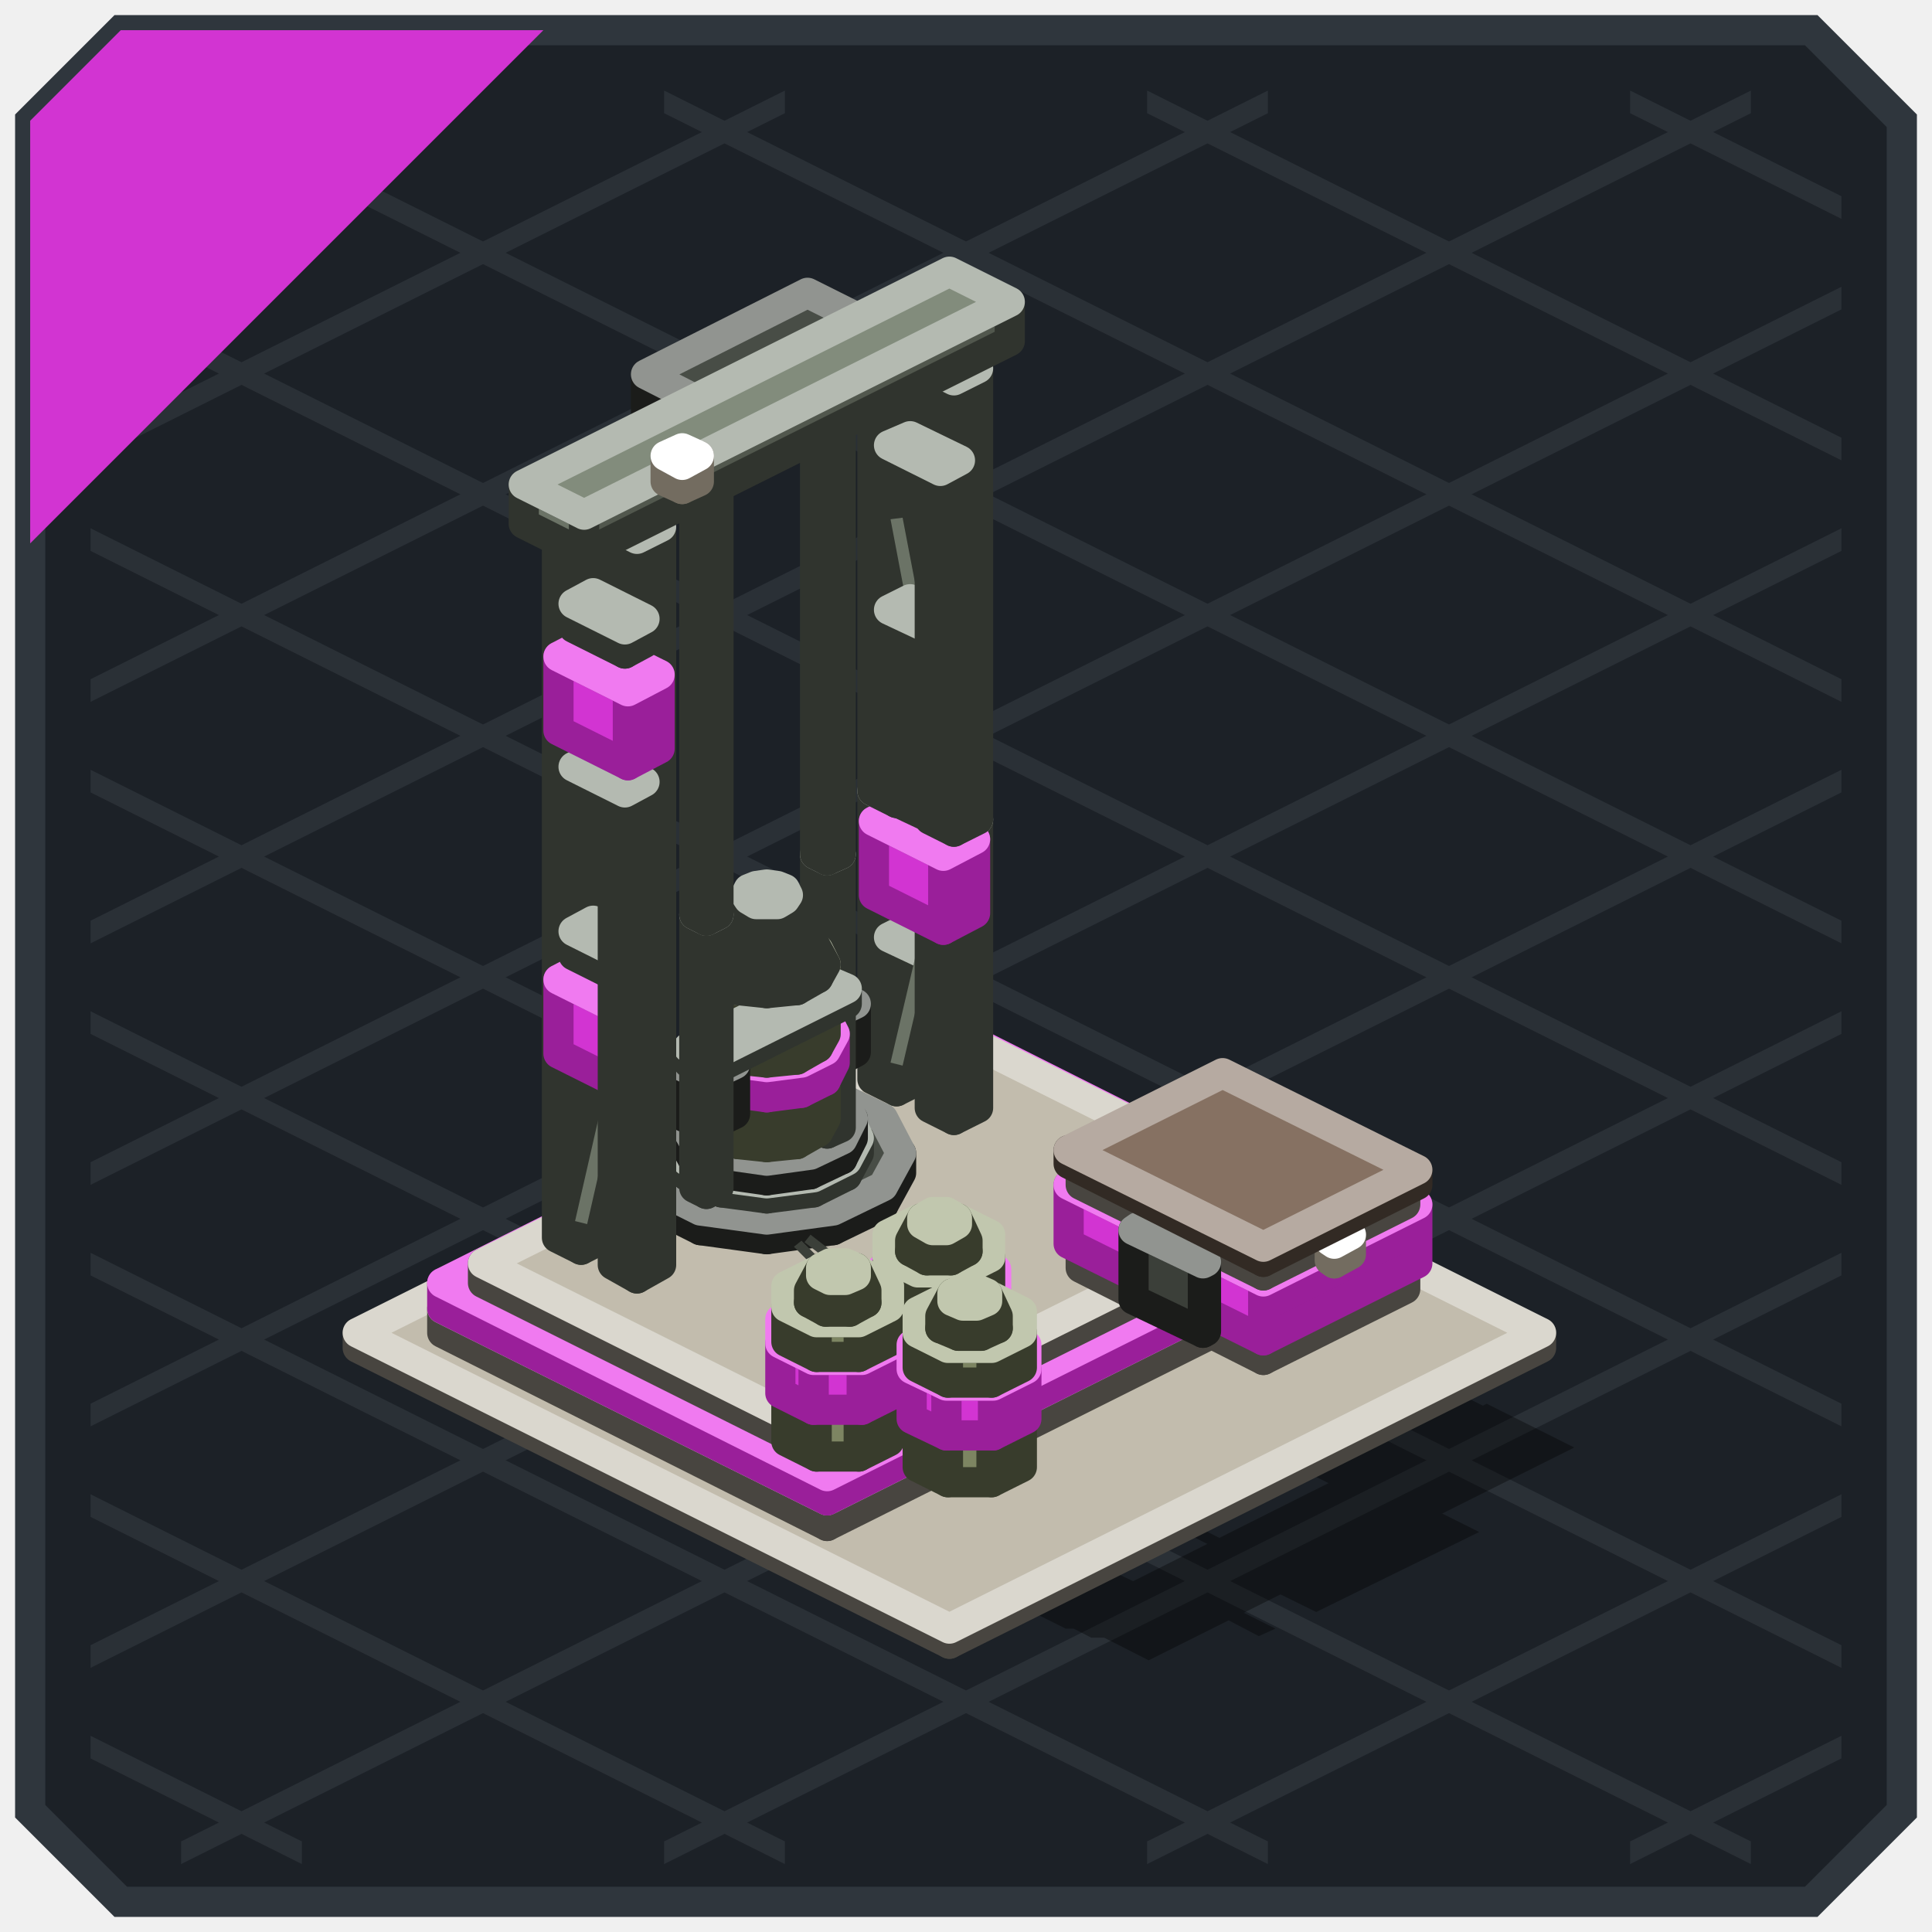
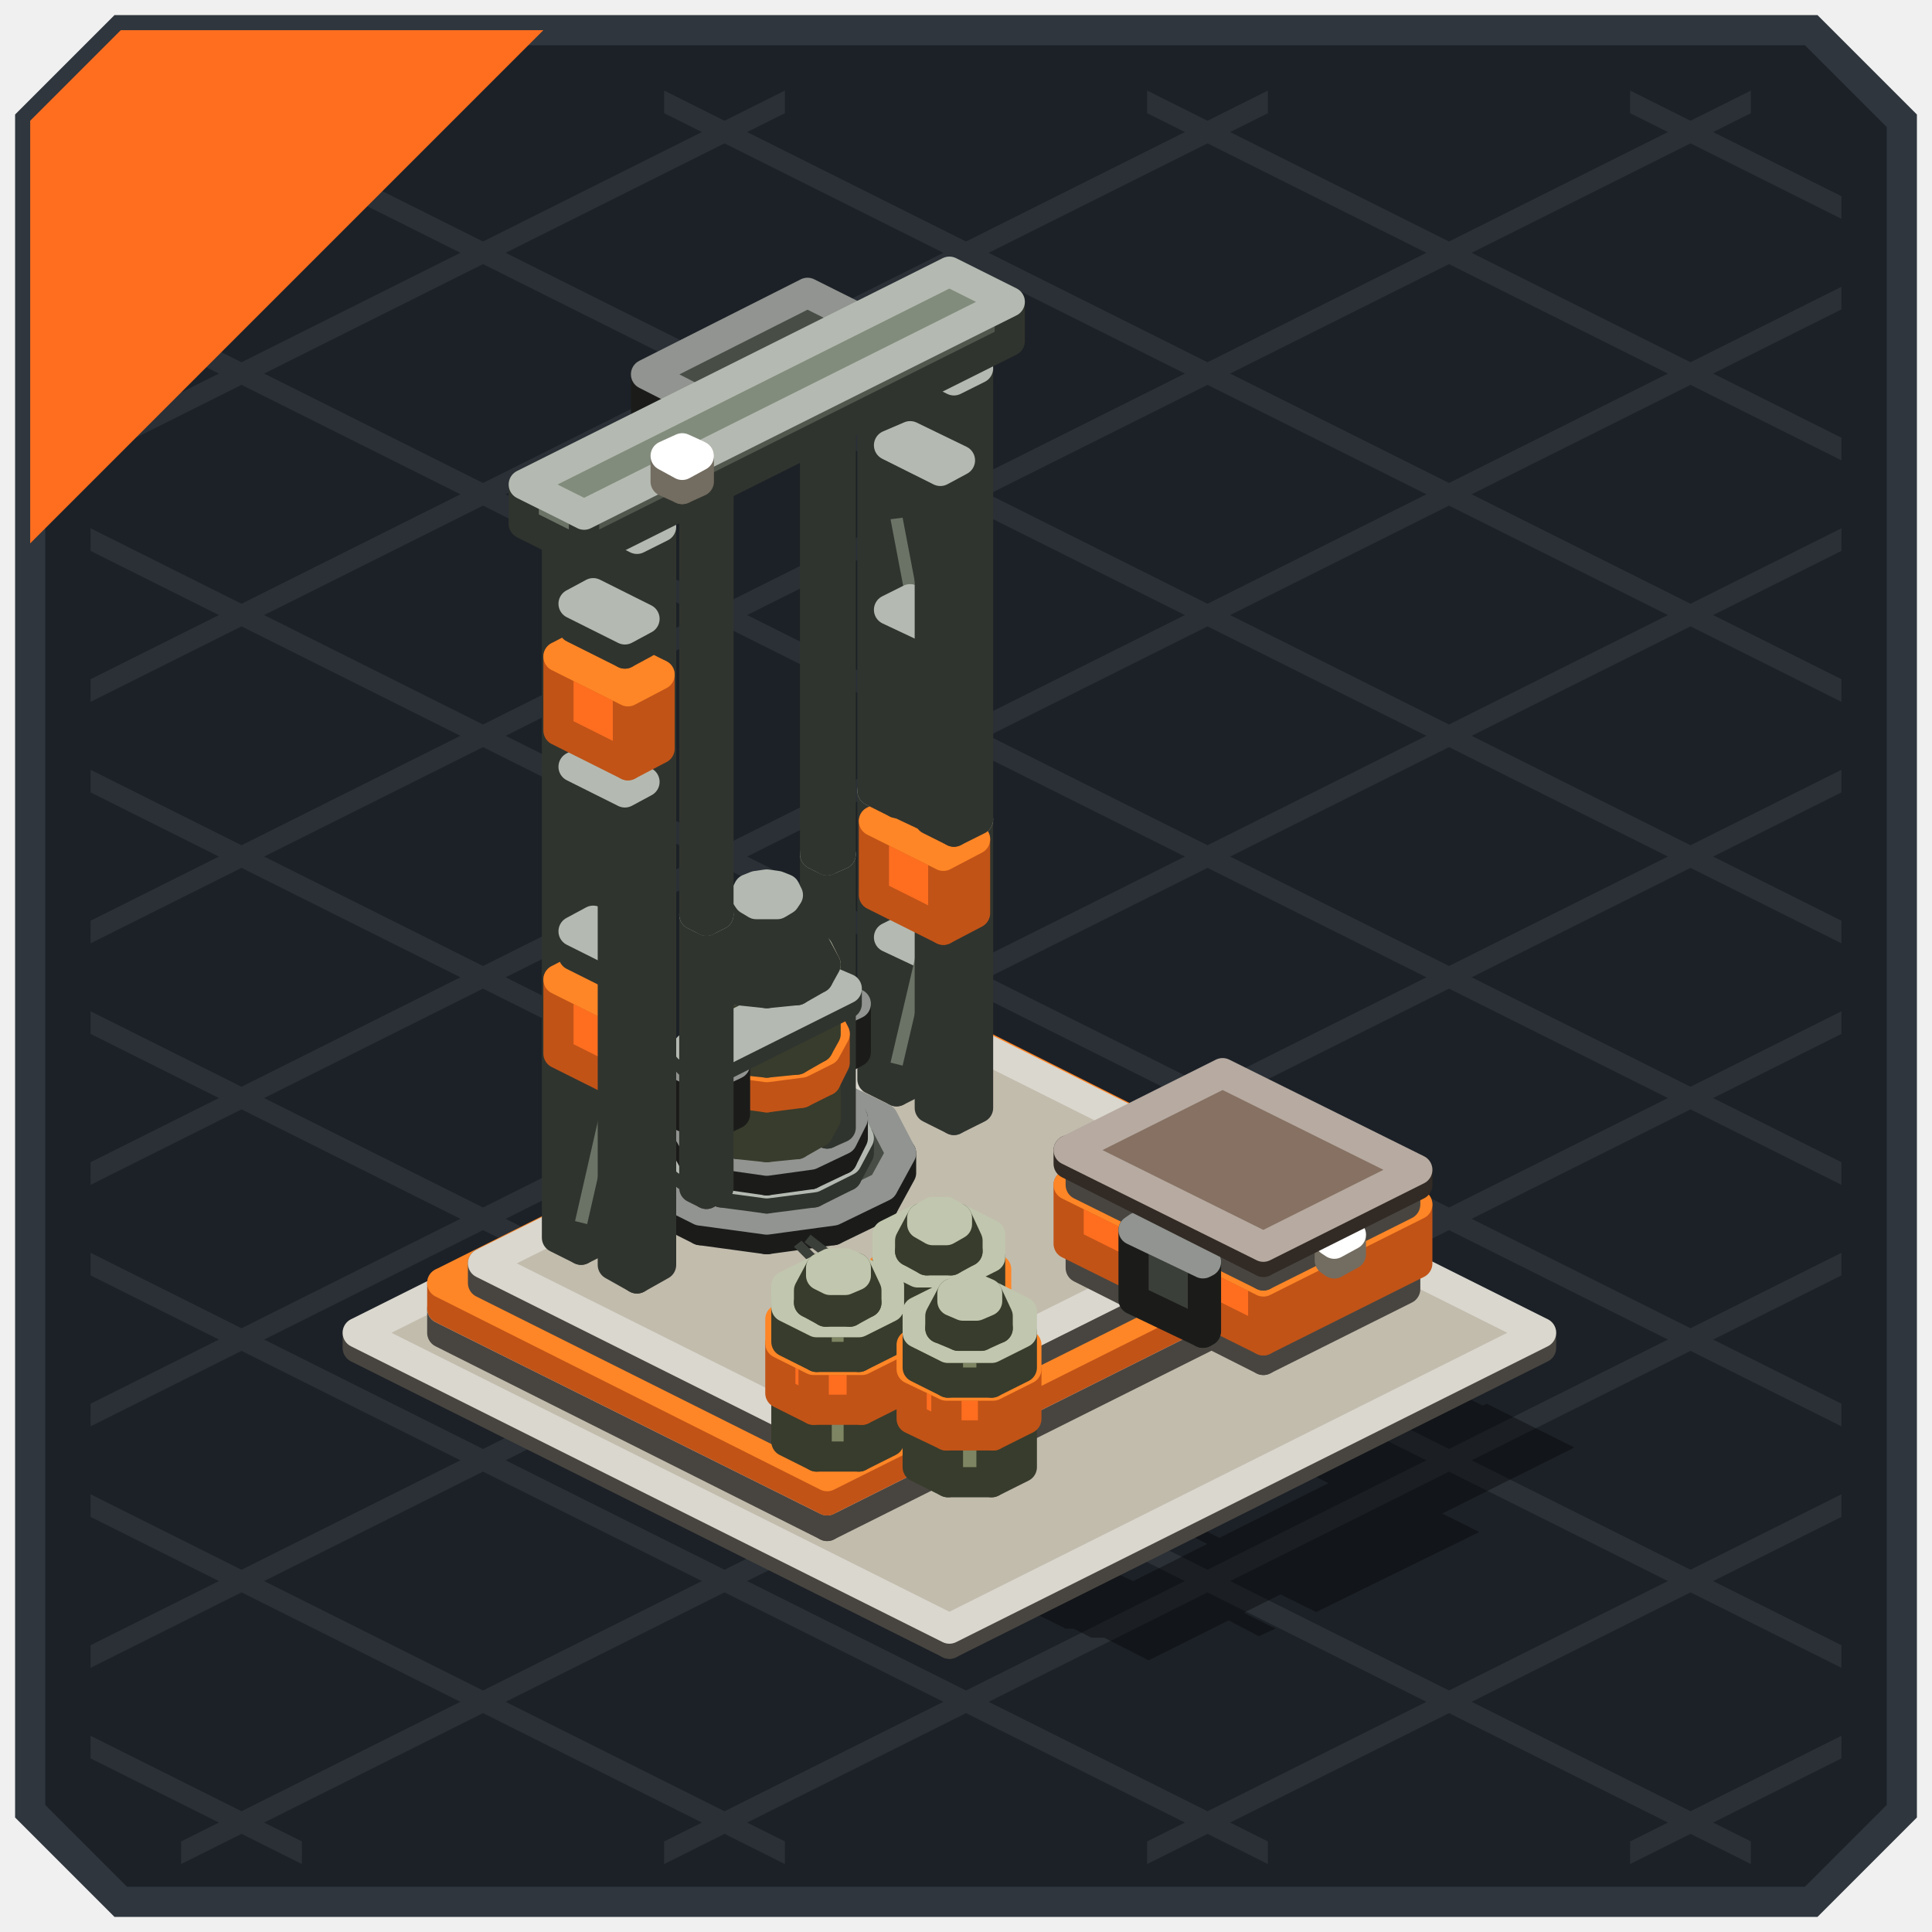
<svg xmlns="http://www.w3.org/2000/svg" width="128" height="128" viewBox="0 0 128 128">
  <g stroke-width="2">
    <polygon points="8,2 120,2 126,8 126,120 120,126 8,126 2,120 2,8" fill="#1C2127" stroke="#2F363D" />
  </g>
  <g>
    <polygon points="108,6 122,13 122,14.5 108,7.5" fill="#2A3036" />
    <polygon points="76,6 122,29 122,30.5 76,7.5" fill="#2A3036" />
    <polygon points="44,6 122,45 122,46.5 44,7.5" fill="#2A3036" />
    <polygon points="12,6 122,61 122,62.5 12,7.5" fill="#2A3036" />
    <polygon points="6,19 122,77 122,78.5 6,20.5" fill="#2A3036" />
    <polygon points="6,35 122,93 122,94.5 6,36.5" fill="#2A3036" />
    <polygon points="6,51 122,109 122,110.5 6,52.5" fill="#2A3036" />
    <polygon points="6,67 116,122 116,123.5 6,68.5" fill="#2A3036" />
    <polygon points="6,83 84,122 84,123.5 6,84.5" fill="#2A3036" />
    <polygon points="6,99 52,122 52,123.5 6,100.5" fill="#2A3036" />
    <polygon points="6,115 20,122 20,123.5 6,116.5" fill="#2A3036" />
    <polygon points="6,13 20,6 20,7.5 6,14.5" fill="#2A3036" />
    <polygon points="6,29 52,6 52,7.5 6,30.5" fill="#2A3036" />
    <polygon points="6,45 84,6 84,7.5 6,46.5" fill="#2A3036" />
    <polygon points="6,61 116,6 116,7.5 6,62.5" fill="#2A3036" />
    <polygon points="6,77 122,19 122,20.5 6,78.5" fill="#2A3036" />
    <polygon points="6,93 122,35 122,36.5 6,94.5" fill="#2A3036" />
    <polygon points="6,109 122,51 122,52.5 6,110.5" fill="#2A3036" />
    <polygon points="12,122 122,67 122,68.5 12,123.5" fill="#2A3036" />
    <polygon points="44,122 122,83 122,84.5 44,123.5" fill="#2A3036" />
    <polygon points="76,122 122,99 122,100.5 76,123.5" fill="#2A3036" />
    <polygon points="108,122 122,115 122,116.5 108,123.5" fill="#2A3036" />
  </g>
  <g>
-     <polygon points="8,2 36,2 2,36 2,8" fill="#D234D2" />
+     <polygon points="8,2 36,2 2,36 2,8" fill="#FF6E1F" />
  </g>
  <g opacity="0.35">
    <polygon points="62.9,69.7 102.7,89.6 63.5,109.2 23.7,89.3" fill="#000000" />
    <polygon points="63.5,72.8 90.1,86.1 56.6,102.9 30,89.6" fill="#000000" />
    <polygon points="64.6,73.4 91.2,86.7 57.6,103.4 31.1,90.2" fill="#000000" />
    <polygon points="65.7,75.3 89.4,87.1 58.5,102.5 34.8,90.7" fill="#000000" />
    <polygon points="50,81.3 54.5,80.7 58.9,81.3 63,83.3 64.2,85.5 63,87.7 59.8,89.3 55.3,89.9 50.9,89.3 46.8,87.3 45.6,85.1 46.8,82.9" fill="#000000" />
    <polygon points="52.3,82.9 55.3,82.5 58.4,82.9 61.2,84.3 62.1,85.8 61.2,87.4 59,88.5 56,88.9 52.9,88.5 50.1,87 49.2,85.5 50.1,84" fill="#000000" />
    <polygon points="63.1,78.1 77.1,85.1 75.5,85.9 61.4,78.9" fill="#000000" />
    <polygon points="66.8,80 80.9,87 79.3,87.8 65.2,80.8" fill="#000000" />
    <polygon points="75.5,84.3 96.7,94.9 95.1,95.7 73.9,85.1" fill="#000000" />
    <polygon points="79.3,86.2 100.4,96.8 98.8,97.6 77.7,87" fill="#000000" />
    <polygon points="42.1,88.6 75.7,105.4 74.1,106.2 40.5,89.4" fill="#000000" />
    <polygon points="45.9,90.5 79.5,107.3 77.9,108.1 44.3,91.3" fill="#000000" />
    <polygon points="69.3,81.4 73.7,83.6 72.4,84.2 68,82" fill="#000000" />
    <polygon points="76.4,84.9 80.8,87.1 79.5,87.8 75,85.6" fill="#000000" />
    <polygon points="83.5,88.5 87.9,90.7 86.6,91.3 82.1,89.1" fill="#000000" />
    <polygon points="90.6,92 95,94.2 93.7,94.9 89.2,92.7" fill="#000000" />
    <polygon points="48.4,91.8 52.8,94 51.4,94.7 47,92.5" fill="#000000" />
    <polygon points="55.4,95.4 59.9,97.6 58.5,98.3 54.1,96" fill="#000000" />
    <polygon points="62.5,98.9 67,101.1 65.6,101.8 61.2,99.6" fill="#000000" />
    <polygon points="69.6,102.5 74.1,104.7 72.7,105.3 68.3,103.1" fill="#000000" />
    <polygon points="71.9,82.3 79.7,86.1 77.5,87.2 69.7,83.3" fill="#000000" />
    <polygon points="51,92.7 58.7,96.6 56.6,97.7 48.8,93.8" fill="#000000" />
    <polygon points="64.9,99.7 72.7,103.6 70.6,104.7 62.8,100.8" fill="#000000" />
    <polygon points="98.5,93 104.3,95.9 76.1,110 70.4,107.1" fill="#000000" />
    <polygon points="90.4,97.7 98,101.5 87.2,106.8 79.7,103.1" fill="#000000" />
    <polygon points="82.3,106.8 84.5,107.9 83.4,108.4 81.3,107.3" fill="#000000" />
    <polygon points="59.1,83 71.8,89.3 71,89.7 58.3,83.4" fill="#000000" />
    <polygon points="51.1,87 63.7,93.3 62.9,93.7 50.3,87.4" fill="#000000" />
    <polygon points="71,88.9 91.3,99.1 90.5,99.5 70.1,89.3" fill="#000000" />
    <polygon points="62.9,92.9 83.2,103.1 82.4,103.5 62.1,93.3" fill="#000000" />
    <polygon points="84.7,86.8 97.8,93.3 88.4,98 75.3,91.5" fill="#000000" />
    <polygon points="85.7,86.9 101.2,94.6 91,99.7 75.5,92" fill="#000000" />
    <polygon points="88.3,88.6 101.3,95.1 91.9,99.8 78.9,93.3" fill="#000000" />
    <polygon points="89.2,88.6 102.7,95.4 92.5,100.5 79,93.7" fill="#000000" />
    <polygon points="79,93.3 86.6,97.1 86.3,97.3 78.8,93.5" fill="#000000" />
    <polygon points="95.9,96.5 97,97.1 95.9,97.6 94.8,97.1" fill="#000000" />
    <polygon points="64.5,97.1 67.3,97.1 71.4,99.2 71.4,100.6 69.4,101.6 66.6,101.6 62.5,99.6 62.5,98.1" fill="#000000" />
    <polygon points="66.5,98 69.6,98 74,100.2 74,101.8 71.7,102.9 68.6,102.9 64.2,100.7 64.2,99.1" fill="#000000" />
    <polygon points="68.8,99.3 71.6,99.3 75.1,101 75.1,102.5 73.1,103.5 70.3,103.5 66.8,101.7 66.8,100.3" fill="#000000" />
    <polygon points="70.9,100.8 72.5,100.8 73.6,101.4 73.9,102 73.9,102.5 73.2,102.9 72.3,102.9 70.9,102.7 69.8,102.1 69.8,101.4" fill="#000000" />
    <polygon points="66.5,102.2 69.3,102.2 73.5,104.2 73.5,105.7 71.5,106.7 68.6,106.7 64.5,104.6 64.5,103.2" fill="#000000" />
    <polygon points="68.5,103.1 71.6,103.1 76,105.2 76,106.8 73.8,107.9 70.6,107.9 66.2,105.7 66.2,104.2" fill="#000000" />
    <polygon points="70.8,104.3 73.6,104.3 77.1,106.1 77.1,107.5 75.1,108.5 72.3,108.5 68.8,106.7 68.8,105.3" fill="#000000" />
    <polygon points="72.9,105.8 74.5,105.8 75.6,106.4 75.9,107.1 75.9,107.6 75.2,107.9 74.3,107.9 72.9,107.7 71.8,107.2 71.8,106.4" fill="#000000" />
    <polygon points="57.8,100.5 60.6,100.5 64.7,102.6 64.7,104 62.7,105 59.9,105 55.8,102.9 55.8,101.5" fill="#000000" />
    <polygon points="59.7,101.4 62.9,101.4 67.3,103.6 67.3,105.1 65,106.2 61.9,106.2 57.5,104.1 57.5,102.5" fill="#000000" />
    <polygon points="62,102.6 64.9,102.6 68.4,104.4 68.4,105.8 66.4,106.8 63.6,106.8 60,105.1 60,103.6" fill="#000000" />
    <polygon points="64.2,104.2 65.8,104.2 66.9,104.7 67.2,105.4 67.2,105.9 66.5,106.2 65.6,106.2 64.2,106 63.1,105.5 63.1,104.7" fill="#000000" />
    <polygon points="53.1,83.4 56,83 58.8,83.4 61.8,84.8 62.5,86.3 61.8,87.7 59.7,88.7 56.8,89.1 54,88.7 51,87.3 50.3,85.8 51,84.4" fill="#000000" />
    <polygon points="54.9,84.6 56.8,84.3 58.8,84.6 62.6,86.5 63.1,87.5 62.6,88.4 61.2,89.2 59.2,89.4 57.2,89.2 53.4,87.3 52.9,86.3 53.4,85.3" fill="#000000" />
    <polygon points="56.9,85.5 59.2,85.2 61.5,85.5 64.4,87 65,88.1 64.4,89.2 62.7,90.1 60.5,90.4 58.2,90.1 55.3,88.6 54.7,87.5 55.3,86.3" fill="#000000" />
    <polygon points="58.5,86.4 60.5,86.1 62.4,86.4 66.9,88.6 67.4,89.6 66.9,90.6 65.5,91.3 63.5,91.6 61.5,91.3 57.1,89.1 56.6,88.1 57.1,87.1" fill="#000000" />
    <polygon points="61.5,87.9 63.5,87.6 65.5,87.9 66.9,88.6 67.4,89.6 67.9,91.1 67.7,91.4 67.2,91.7 66.5,91.8 63.5,91.6 61.5,91.3 60.1,90.6 59.6,89.6 60.1,88.6" fill="#000000" />
    <polygon points="62.4,84.1 66.4,86.1 64.5,87 60.5,85" fill="#000000" />
    <polygon points="54.3,88.1 58.3,90.1 56.5,91 52.4,89" fill="#000000" />
    <polygon points="64.4,85.5 66.4,86.5 57.2,91 55.2,90" fill="#000000" />
  </g>
  <g stroke-width="2" stroke-linejoin="round">
    <polygon points="62.9,108.9 23.7,89.3 23.7,88.3 62.9,107.9" fill="#9F9A8E" stroke="#484540" />
    <polygon points="102.1,89.3 62.9,108.9 62.9,107.9 102.1,88.3" fill="#78746B" stroke="#484540" />
    <polygon points="62.9,107.9 23.7,88.3 62.9,68.7 102.1,88.3" fill="#C2BCAD" stroke="#DAD7CE" />
    <polygon points="54.8,101.1 29.3,88.3 29.3,86.7 54.8,99.4" fill="#9F9A8E" stroke="#484540" />
    <polygon points="88.4,84.3 54.8,101.1 54.8,99.4 88.4,82.6" fill="#78746B" stroke="#484540" />
    <polygon points="54.8,99.4 29.3,86.7 62.9,69.9 88.4,82.6" fill="#C2BCAD" stroke="#DAD7CE" />
-     <polygon points="54.8,99.4 29.3,86.7 29.3,85 54.8,97.8" fill="#D234D2" stroke="#9A1F9A" />
-     <polygon points="88.4,82.6 54.8,99.4 54.8,97.8 88.4,81" fill="#9A1F9A" stroke="#9A1F9A" />
-     <polygon points="54.8,97.8 29.3,85 62.9,68.2 88.4,81" fill="#F07AF0" stroke="#F07AF0" />
+     <polygon points="54.8,99.4 29.3,86.7 29.3,85 54.8,97.8" fill="#FF6E1F" stroke="#C15317" />
+     <polygon points="88.4,82.6 54.8,99.4 54.8,97.8 88.4,81" fill="#C15317" stroke="#C15317" />
+     <polygon points="54.8,97.8 29.3,85 62.9,68.2 88.4,81" fill="#FF8626" stroke="#FF8626" />
    <polygon points="54.8,96.4 32,85 32,83.7 54.8,95.1" fill="#9F9A8E" stroke="#484540" />
    <polygon points="85.7,81 54.8,96.4 54.8,95.1 85.7,79.7" fill="#78746B" stroke="#484540" />
    <polygon points="54.8,95.1 32,83.7 62.9,68.3 85.7,79.7" fill="#C2BCAD" stroke="#DAD7CE" />
    <polygon points="59.4,72.3 57.8,71.5 57.8,52.4 59.4,53.2" fill="#6B7366" stroke="#30342E" />
    <polygon points="61,71.5 59.4,72.3 59.4,53.2 61,52.4" fill="#51574D" stroke="#30342E" />
    <polygon points="59.4,53.2 57.8,52.4 59.4,51.6 61,52.4" fill="#828C7C" stroke="#B4BAB1" />
    <polygon points="62.3,65.4 58.9,63.7 58.9,62.1 62.3,63.7" fill="#6B7366" stroke="#30342E" />
    <polygon points="63.6,64.7 62.3,65.4 62.3,63.7 63.6,63.1" fill="#51574D" stroke="#30342E" />
    <polygon points="62.3,63.7 58.9,62.1 60.3,61.4 63.6,63.1" fill="#828C7C" stroke="#B4BAB1" />
    <polygon points="59,70.4 62.8,54.2 63.6,54.4 59.8,70.6" fill="#6B7366" />
    <polygon points="63.2,74.2 61.6,73.4 61.6,54.3 63.2,55.1" fill="#6B7366" stroke="#30342E" />
    <polygon points="64.8,73.4 63.2,74.2 63.2,55.1 64.8,54.3" fill="#51574D" stroke="#30342E" />
    <polygon points="63.2,55.1 61.6,54.3 63.2,53.5 64.8,54.3" fill="#828C7C" stroke="#B4BAB1" />
-     <polygon points="62.5,61.6 57.9,59.3 57.9,54.4 62.5,56.7" fill="#D234D2" stroke="#9A1F9A" />
-     <polygon points="64.6,60.5 62.5,61.6 62.5,56.7 64.6,55.6" fill="#9A1F9A" stroke="#9A1F9A" />
-     <polygon points="62.5,56.7 57.9,54.4 60.1,53.3 64.6,55.6" fill="#F07AF0" stroke="#F07AF0" />
+     <polygon points="62.5,61.6 57.9,59.3 57.9,54.4 62.5,56.7" fill="#FF6E1F" stroke="#C15317" />
+     <polygon points="64.6,60.5 62.5,61.6 62.5,56.7 64.6,55.6" fill="#C15317" stroke="#C15317" />
+     <polygon points="62.5,56.7 57.9,54.4 60.1,53.3 64.6,55.6" fill="#FF8626" stroke="#FF8626" />
    <polygon points="55.2,81.5 50.8,82.1 50.8,80.8 55.2,80.2" fill="#2D302B" stroke="#1B1C1A" />
    <polygon points="50.8,82.1 46.4,81.5 46.4,80.2 50.8,80.8" fill="#3B3F39" stroke="#1B1C1A" />
    <polygon points="46.4,81.5 43.2,79.9 43.2,78.6 46.4,80.2" fill="#3B3F39" stroke="#1B1C1A" />
    <polygon points="43.2,79.9 42,77.7 42,76.4 43.2,78.6" fill="#3B3F39" stroke="#1B1C1A" />
    <polygon points="59.7,77.7 58.5,79.9 58.5,78.6 59.7,76.4" fill="#2D302B" stroke="#1B1C1A" />
    <polygon points="58.5,79.9 55.2,81.5 55.2,80.2 58.5,78.6" fill="#2D302B" stroke="#1B1C1A" />
    <polygon points="55.2,80.2 50.8,80.8 46.4,80.2 43.2,78.6 42,76.4 43.2,74.1 46.4,72.5 50.8,71.9 55.2,72.5 58.5,74.1 59.7,76.4 58.5,78.6" fill="#484D46" stroke="#919490" />
    <polygon points="53.9,79 50.8,79.4 50.8,78.4 53.9,78" fill="#51574D" stroke="#30342E" />
    <polygon points="50.8,79.4 47.8,79 47.8,78 50.8,78.4" fill="#6B7366" stroke="#30342E" />
    <polygon points="47.8,79 45.5,77.9 45.5,76.9 47.8,78" fill="#6B7366" stroke="#30342E" />
    <polygon points="45.5,77.9 44.7,76.4 44.7,75.4 45.5,76.9" fill="#6B7366" stroke="#30342E" />
    <polygon points="56.9,76.4 56.1,77.9 56.1,76.9 56.9,75.4" fill="#51574D" stroke="#30342E" />
    <polygon points="56.1,77.9 53.9,79 53.9,78 56.1,76.9" fill="#51574D" stroke="#30342E" />
    <polygon points="53.9,78 50.8,78.4 47.8,78 45.5,76.9 44.7,75.4 45.5,73.8 47.8,72.7 50.8,72.3 53.9,72.7 56.1,73.8 56.9,75.4 56.1,76.9" fill="#828C7C" stroke="#B4BAB1" />
    <polygon points="53.7,77.8 50.8,78.2 50.8,76.9 53.7,76.5" fill="#2D302B" stroke="#1B1C1A" />
    <polygon points="50.8,78.2 48,77.8 48,76.5 50.8,76.9" fill="#3B3F39" stroke="#1B1C1A" />
    <polygon points="48,77.8 45.9,76.8 45.9,75.5 48,76.5" fill="#3B3F39" stroke="#1B1C1A" />
    <polygon points="45.9,76.8 45.1,75.4 45.1,74.1 45.9,75.5" fill="#3B3F39" stroke="#1B1C1A" />
    <polygon points="56.5,75.4 55.8,76.8 55.8,75.5 56.5,74.1" fill="#2D302B" stroke="#1B1C1A" />
    <polygon points="55.8,76.8 53.7,77.8 53.7,76.5 55.8,75.5" fill="#2D302B" stroke="#1B1C1A" />
    <polygon points="53.7,76.5 50.8,76.9 48,76.5 45.9,75.5 45.1,74.1 45.9,72.6 48,71.6 50.8,71.2 53.7,71.6 55.8,72.6 56.5,74.1 55.8,75.5" fill="#484D46" stroke="#919490" />
    <polygon points="54.8,70.7 53,69.7 53,66.5 54.8,67.4" fill="#3B3F39" stroke="#1B1C1A" />
    <polygon points="56.7,69.7 54.8,70.7 54.8,67.4 56.7,66.5" fill="#2D302B" stroke="#1B1C1A" />
    <polygon points="54.8,67.4 53,66.5 54.8,65.5 56.7,66.5" fill="#484D46" stroke="#919490" />
    <polygon points="54.8,75.1 54,74.7 54,56.6 54.8,57" fill="#6B7366" stroke="#30342E" />
    <polygon points="55.7,74.7 54.8,75.1 54.8,57 55.7,56.6" fill="#51574D" stroke="#30342E" />
    <polygon points="54.8,57 54,56.6 54.8,56.2 55.7,56.6" fill="#828C7C" stroke="#B4BAB1" />
    <polygon points="62.3,54.5 58.9,52.9 58.9,51.2 62.3,52.9" fill="#6B7366" stroke="#30342E" />
    <polygon points="63.6,53.9 62.3,54.5 62.3,52.9 63.6,52.2" fill="#51574D" stroke="#30342E" />
    <polygon points="62.3,52.9 58.9,51.2 60.3,50.6 63.6,52.2" fill="#828C7C" stroke="#B4BAB1" />
    <polygon points="52.8,75.8 50.8,76 50.8,72.4 52.8,72.1" fill="#5F654A" stroke="#383C2C" />
    <polygon points="50.8,76 48.9,75.8 48.9,72.1 50.8,72.4" fill="#7D8562" stroke="#383C2C" />
    <polygon points="48.9,75.8 47.4,75 47.4,71.4 48.9,72.1" fill="#7D8562" stroke="#383C2C" />
    <polygon points="47.4,75 46.9,74.1 46.9,70.4 47.4,71.4" fill="#7D8562" stroke="#383C2C" />
    <polygon points="54.7,74.1 54.2,75 54.2,71.4 54.7,70.4" fill="#5F654A" stroke="#383C2C" />
    <polygon points="54.2,75 52.8,75.8 52.8,72.1 54.2,71.4" fill="#5F654A" stroke="#383C2C" />
    <polygon points="52.8,72.1 50.8,72.4 48.9,72.1 47.4,71.4 46.9,70.4 47.4,69.5 48.9,68.7 50.8,68.5 52.8,68.7 54.2,69.5 54.7,70.4 54.2,71.4" fill="#98A278" stroke="#C1C7AE" />
-     <polygon points="53.1,72.4 50.8,72.7 50.8,70.7 53.1,70.4" fill="#9A1F9A" stroke="#9A1F9A" />
-     <polygon points="50.8,72.7 48.6,72.4 48.6,70.4 50.8,70.7" fill="#D234D2" stroke="#9A1F9A" />
-     <polygon points="48.6,72.4 46.9,71.6 46.9,69.6 48.6,70.4" fill="#D234D2" stroke="#9A1F9A" />
-     <polygon points="46.9,71.6 46.3,70.4 46.3,68.5 46.9,69.6" fill="#D234D2" stroke="#9A1F9A" />
-     <polygon points="55.3,70.4 54.7,71.6 54.7,69.6 55.3,68.5" fill="#9A1F9A" stroke="#9A1F9A" />
-     <polygon points="54.7,71.6 53.1,72.4 53.1,70.4 54.7,69.6" fill="#9A1F9A" stroke="#9A1F9A" />
-     <polygon points="53.1,70.4 50.8,70.7 48.6,70.4 46.9,69.6 46.3,68.5 46.9,67.3 48.6,66.5 50.8,66.2 53.1,66.5 54.7,67.3 55.3,68.5 54.7,69.6" fill="#F07AF0" stroke="#F07AF0" />
+     <polygon points="53.1,72.4 50.8,72.7 50.8,70.7 53.1,70.4" fill="#C15317" stroke="#C15317" />
+     <polygon points="50.8,72.7 48.6,72.4 48.6,70.4 50.8,70.7" fill="#FF6E1F" stroke="#C15317" />
+     <polygon points="48.6,72.4 46.9,71.6 46.9,69.6 48.6,70.4" fill="#FF6E1F" stroke="#C15317" />
+     <polygon points="46.9,71.6 46.3,70.4 46.3,68.5 46.9,69.6" fill="#FF6E1F" stroke="#C15317" />
+     <polygon points="55.3,70.4 54.7,71.6 54.7,69.6 55.3,68.5" fill="#C15317" stroke="#C15317" />
+     <polygon points="54.7,71.6 53.1,72.4 53.1,70.4 54.7,69.6" fill="#C15317" stroke="#C15317" />
+     <polygon points="53.1,70.4 50.8,70.7 48.6,70.4 46.9,69.6 46.3,68.5 46.9,67.3 48.6,66.5 50.8,66.2 53.1,66.5 54.7,67.3 55.3,68.5 54.7,69.6" fill="#FF8626" stroke="#FF8626" />
    <polygon points="52.8,70.2 50.8,70.4 50.8,65.8 52.8,65.6" fill="#5F654A" stroke="#383C2C" />
    <polygon points="50.8,70.4 48.9,70.2 48.9,65.6 50.8,65.8" fill="#7D8562" stroke="#383C2C" />
    <polygon points="48.9,70.2 47.4,69.4 47.4,64.8 48.9,65.6" fill="#7D8562" stroke="#383C2C" />
    <polygon points="47.4,69.4 46.9,68.5 46.9,63.9 47.4,64.8" fill="#7D8562" stroke="#383C2C" />
    <polygon points="54.7,68.5 54.2,69.4 54.2,64.8 54.7,63.9" fill="#5F654A" stroke="#383C2C" />
    <polygon points="54.2,69.4 52.8,70.2 52.8,65.6 54.2,64.8" fill="#5F654A" stroke="#383C2C" />
    <polygon points="52.8,65.6 50.8,65.8 48.9,65.6 47.4,64.8 46.9,63.9 47.4,62.9 48.9,62.2 50.8,61.9 52.8,62.2 54.2,62.9 54.7,63.9 54.2,64.8" fill="#98A278" stroke="#C1C7AE" />
    <polygon points="46.8,74.7 44.9,73.8 44.9,70.5 46.8,71.4" fill="#3B3F39" stroke="#1B1C1A" />
    <polygon points="48.7,73.8 46.8,74.7 46.8,71.4 48.7,70.5" fill="#2D302B" stroke="#1B1C1A" />
    <polygon points="46.8,71.4 44.9,70.5 46.8,69.5 48.7,70.5" fill="#484D46" stroke="#919490" />
    <polygon points="46.9,71.1 45.6,70.4 45.6,69.4 46.9,70.1" fill="#6B7366" stroke="#30342E" />
    <polygon points="56.1,66.5 46.9,71.1 46.9,70.1 56.1,65.5" fill="#51574D" stroke="#30342E" />
    <polygon points="46.9,70.1 45.6,69.4 54.7,64.9 56.1,65.5" fill="#828C7C" stroke="#B4BAB1" />
    <polygon points="59.4,53.2 57.8,52.4 57.8,22.5 59.4,23.3" fill="#6B7366" stroke="#30342E" />
    <polygon points="61,52.4 59.4,53.2 59.4,23.3 61,22.5" fill="#51574D" stroke="#30342E" />
    <polygon points="59.4,23.3 57.8,22.5 59.4,21.7 61,22.5" fill="#828C7C" stroke="#B4BAB1" />
    <polygon points="62.8,54.4 59,34.4 59.8,34.3 63.6,54.2" fill="#6B7366" />
    <polygon points="62.3,43.7 58.9,42 58.9,40.4 62.3,42" fill="#6B7366" stroke="#30342E" />
    <polygon points="63.6,43 62.3,43.7 62.3,42 63.6,41.4" fill="#51574D" stroke="#30342E" />
    <polygon points="62.3,42 58.9,40.4 60.3,39.7 63.6,41.4" fill="#828C7C" stroke="#B4BAB1" />
    <polygon points="52.8,65.6 50.8,65.8 50.8,59.9 51.5,59.9" fill="#6B7366" stroke="#30342E" />
    <polygon points="50.8,65.8 48.9,65.6 50.1,59.9 50.8,59.9" fill="#6B7366" stroke="#30342E" />
    <polygon points="48.9,65.6 47.4,64.8 49.6,59.6 50.1,59.9" fill="#828C7C" stroke="#30342E" />
    <polygon points="47.4,64.8 46.9,63.9 49.4,59.3 49.6,59.6" fill="#828C7C" stroke="#30342E" />
    <polygon points="54.7,63.9 54.2,64.8 52,59.6 52.2,59.3" fill="#6B7366" stroke="#30342E" />
    <polygon points="54.2,64.8 52.8,65.6 51.5,59.9 52,59.6" fill="#6B7366" stroke="#30342E" />
    <polygon points="51.5,59.9 50.8,59.9 50.1,59.9 49.6,59.6 49.4,59.3 49.6,58.9 50.1,58.7 50.8,58.6 51.5,58.7 52,58.9 52.2,59.3 52,59.6" fill="#828C7C" stroke="#B4BAB1" />
    <polygon points="46.8,79.1 46,78.7 46,60.6 46.8,61" fill="#6B7366" stroke="#30342E" />
    <polygon points="47.6,78.7 46.8,79.1 46.8,61 47.6,60.6" fill="#51574D" stroke="#30342E" />
    <polygon points="46.8,61 46,60.6 46.8,60.2 47.6,60.6" fill="#828C7C" stroke="#B4BAB1" />
    <polygon points="63.2,55.1 61.6,54.3 61.6,24.4 63.2,25.2" fill="#6B7366" stroke="#30342E" />
    <polygon points="64.8,54.3 63.2,55.1 63.2,25.2 64.8,24.4" fill="#51574D" stroke="#30342E" />
    <polygon points="63.2,25.2 61.6,24.4 63.2,23.6 64.8,24.4" fill="#828C7C" stroke="#B4BAB1" />
    <polygon points="83.7,90.1 71.6,84 71.6,82.4 83.7,88.4" fill="#9F9A8E" stroke="#484540" />
    <polygon points="93.1,85.4 83.7,90.1 83.7,88.4 93.1,83.7" fill="#78746B" stroke="#484540" />
    <polygon points="83.7,88.4 71.6,82.4 81,77.7 93.1,83.7" fill="#C2BCAD" stroke="#DAD7CE" />
    <polygon points="41.4,75.9 38,74.2 38,72.5 41.4,74.2" fill="#6B7366" stroke="#30342E" />
    <polygon points="42.7,75.2 41.4,75.9 41.4,74.2 42.7,73.5" fill="#51574D" stroke="#30342E" />
    <polygon points="41.4,74.2 38,72.5 39.3,71.9 42.7,73.5" fill="#828C7C" stroke="#B4BAB1" />
-     <polygon points="83.7,88.8 70.8,82.4 70.8,78.5 83.7,84.9" fill="#D234D2" stroke="#9A1F9A" />
-     <polygon points="93.9,83.7 83.7,88.8 83.7,84.9 93.9,79.8" fill="#9A1F9A" stroke="#9A1F9A" />
-     <polygon points="83.7,84.9 70.8,78.5 81,73.4 93.9,79.8" fill="#F07AF0" stroke="#F07AF0" />
+     <polygon points="83.7,88.8 70.8,82.4 70.8,78.5 83.7,84.9" fill="#FF6E1F" stroke="#C15317" />
+     <polygon points="93.9,83.7 83.7,88.8 83.7,84.9 93.9,79.8" fill="#C15317" stroke="#C15317" />
+     <polygon points="83.7,84.9 70.8,78.5 81,73.4 93.9,79.8" fill="#FF8626" stroke="#FF8626" />
    <polygon points="62.3,32.8 58.9,31.2 58.9,29.5 62.3,31.2" fill="#6B7366" stroke="#30342E" />
    <polygon points="63.6,32.2 62.3,32.8 62.3,31.2 63.6,30.5" fill="#51574D" stroke="#30342E" />
    <polygon points="62.3,31.2 58.9,29.5 60.3,28.9 63.6,30.5" fill="#828C7C" stroke="#B4BAB1" />
    <polygon points="83.7,84.5 71.6,78.5 71.6,77.1 83.7,83.2" fill="#9F9A8E" stroke="#484540" />
    <polygon points="93.1,79.8 83.7,84.5 83.7,83.2 93.1,78.5" fill="#78746B" stroke="#484540" />
    <polygon points="83.7,83.2 71.6,77.1 81,72.4 93.1,78.5" fill="#C2BCAD" stroke="#DAD7CE" />
    <polygon points="54.8,57 54,56.6 54,26.7 54.8,27.1" fill="#6B7366" stroke="#30342E" />
    <polygon points="55.7,56.6 54.8,57 54.8,27.1 55.7,26.7" fill="#51574D" stroke="#30342E" />
    <polygon points="54.8,27.1 54,26.7 54.8,26.3 55.7,26.7" fill="#828C7C" stroke="#B4BAB1" />
    <polygon points="62,89 53.3,82.3 53.7,81.8 62.4,88.6" fill="#3B3F39" />
    <polygon points="79.7,88.3 75.1,86.1 75.1,81.5 79.7,83.7" fill="#3B3F39" stroke="#1B1C1A" />
    <polygon points="79.9,88.2 79.7,88.3 79.7,83.7 79.9,83.6" fill="#2D302B" stroke="#1B1C1A" />
    <polygon points="79.7,83.7 75.1,81.5 75.4,81.3 79.9,83.6" fill="#484D46" stroke="#919490" />
    <polygon points="88.4,83.7 88.1,83.5 88.1,82.2 88.4,82.4" fill="#FFF1D6" stroke="#736C60" />
    <polygon points="89.5,83.1 88.4,83.7 88.4,82.4 89.5,81.8" fill="#C1B6A2" stroke="#736C60" />
    <polygon points="88.4,82.4 88.1,82.2 89.2,81.7 89.5,81.8" fill="#FFFFFF" stroke="#FFFFFF" />
    <polygon points="83.7,83.6 70.8,77.1 70.8,76.2 83.7,82.6" fill="#6E5D50" stroke="#322A24" />
    <polygon points="93.9,78.5 83.7,83.6 83.7,82.6 93.9,77.5" fill="#53463C" stroke="#322A24" />
    <polygon points="83.7,82.6 70.8,76.2 81,71.1 93.9,77.5" fill="#867162" stroke="#B6AAA1" />
    <polygon points="38.5,82.8 36.9,82 36.9,33 38.5,33.8" fill="#6B7366" stroke="#30342E" />
    <polygon points="40.1,82 38.5,82.8 38.5,33.8 40.1,33" fill="#51574D" stroke="#30342E" />
    <polygon points="38.5,33.8 36.9,33 38.5,32.2 40.1,33" fill="#828C7C" stroke="#B4BAB1" />
    <polygon points="38.1,80.9 41.8,64.7 42.6,64.9 38.9,81.1" fill="#6B7366" />
-     <polygon points="41.6,72.1 37,69.8 37,64.9 41.6,67.2" fill="#D234D2" stroke="#9A1F9A" />
-     <polygon points="43.7,71 41.6,72.1 41.6,67.2 43.7,66.1" fill="#9A1F9A" stroke="#9A1F9A" />
-     <polygon points="41.6,67.2 37,64.9 39.1,63.8 43.7,66.1" fill="#F07AF0" stroke="#F07AF0" />
+     <polygon points="41.6,72.1 37,69.8 37,64.9 41.6,67.2" fill="#FF6E1F" stroke="#C15317" />
+     <polygon points="43.7,71 41.6,72.1 41.6,67.2 43.7,66.1" fill="#C15317" stroke="#C15317" />
+     <polygon points="41.6,67.2 37,64.9 39.1,63.8 43.7,66.1" fill="#FF8626" stroke="#FF8626" />
    <polygon points="64,94.1 52.6,82.6 53.1,82.2 64.5,93.6" fill="#3B3F39" />
    <polygon points="46.8,61 46,60.6 46,30.7 46.8,31.1" fill="#6B7366" stroke="#30342E" />
    <polygon points="47.6,60.6 46.8,61 46.8,31.1 47.6,30.7" fill="#51574D" stroke="#30342E" />
    <polygon points="46.8,31.1 46,30.7 46.8,30.3 47.6,30.7" fill="#828C7C" stroke="#B4BAB1" />
    <polygon points="41.4,65 38,63.3 38,61.7 41.4,63.4" fill="#6B7366" stroke="#30342E" />
    <polygon points="42.7,64.3 41.4,65 41.4,63.4 42.7,62.7" fill="#51574D" stroke="#30342E" />
    <polygon points="41.4,63.4 38,61.7 39.3,61 42.7,62.7" fill="#828C7C" stroke="#B4BAB1" />
    <polygon points="41.8,64.9 38.1,44.9 38.9,44.7 42.6,64.7" fill="#6B7366" />
    <polygon points="42.2,84.7 40.6,83.8 40.6,34.9 42.2,35.7" fill="#6B7366" stroke="#30342E" />
    <polygon points="43.8,83.8 42.2,84.7 42.2,35.7 43.8,34.9" fill="#51574D" stroke="#30342E" />
    <polygon points="42.2,35.7 40.6,34.9 42.2,34.1 43.8,34.9" fill="#828C7C" stroke="#B4BAB1" />
    <polygon points="63.6,93.1 60.8,93.1 60.8,89.9 63.6,89.9" fill="#7D8562" stroke="#383C2C" />
    <polygon points="60.8,93.1 58.8,92.1 58.8,88.9 60.8,89.9" fill="#7D8562" stroke="#383C2C" />
    <polygon points="65.6,92.1 63.6,93.1 63.6,89.9 65.6,88.9" fill="#5F654A" stroke="#383C2C" />
    <polygon points="63.6,89.9 60.8,89.9 58.8,88.9 58.8,87.4 60.8,86.4 63.6,86.4 65.6,87.4 65.6,88.9" fill="#98A278" stroke="#C1C7AE" />
-     <polygon points="63.8,90 60.7,90 60.7,86.8 63.8,86.8" fill="#D234D2" stroke="#9A1F9A" />
-     <polygon points="60.7,90 58.4,88.9 58.4,85.6 60.7,86.8" fill="#D234D2" stroke="#9A1F9A" />
-     <polygon points="66,88.9 63.8,90 63.8,86.8 66,85.6" fill="#9A1F9A" stroke="#9A1F9A" />
-     <polygon points="63.8,86.8 60.7,86.8 58.4,85.6 58.4,84.1 60.7,83 63.8,83 66,84.1 66,85.6" fill="#F07AF0" stroke="#F07AF0" />
+     <polygon points="63.8,90 60.7,90 60.7,86.8 63.8,86.8" fill="#FF6E1F" stroke="#C15317" />
+     <polygon points="60.7,90 58.4,88.9 58.4,85.6 60.7,86.8" fill="#FF6E1F" stroke="#C15317" />
+     <polygon points="66,88.9 63.8,90 63.8,86.8 66,85.6" fill="#C15317" stroke="#C15317" />
+     <polygon points="63.8,86.8 60.7,86.8 58.4,85.6 58.4,84.1 60.7,83 63.8,83 66,84.1 66,85.6" fill="#FF8626" stroke="#FF8626" />
    <polygon points="41.4,54.2 38,52.5 38,50.8 41.4,52.5" fill="#6B7366" stroke="#30342E" />
    <polygon points="42.7,53.5 41.4,54.2 41.4,52.5 42.7,51.8" fill="#51574D" stroke="#30342E" />
    <polygon points="41.4,52.5 38,50.8 39.3,50.2 42.7,51.8" fill="#828C7C" stroke="#B4BAB1" />
    <polygon points="63.6,86.6 60.8,86.6 60.8,84.3 63.6,84.3" fill="#7D8562" stroke="#383C2C" />
    <polygon points="60.8,86.6 58.8,85.6 58.8,83.3 60.8,84.3" fill="#7D8562" stroke="#383C2C" />
    <polygon points="65.6,85.6 63.6,86.6 63.6,84.3 65.6,83.3" fill="#5F654A" stroke="#383C2C" />
    <polygon points="63.6,84.3 60.8,84.3 58.8,83.3 58.8,81.8 60.8,80.8 63.6,80.8 65.6,81.8 65.6,83.3" fill="#98A278" stroke="#C1C7AE" />
    <polygon points="63,83.5 61.4,83.5 61.8,81.5 62.7,81.5" fill="#7D8562" stroke="#383C2C" />
    <polygon points="61.4,83.5 60.3,82.9 61.1,81.1 61.8,81.5" fill="#98A278" stroke="#383C2C" />
    <polygon points="60.3,82.9 60.3,82.2 61.1,80.7 61.1,81.1" fill="#98A278" stroke="#383C2C" />
    <polygon points="64.1,82.2 64.1,82.9 63.4,81.1 63.4,80.7" fill="#5F654A" stroke="#383C2C" />
    <polygon points="64.1,82.9 63,83.5 62.7,81.5 63.4,81.1" fill="#7D8562" stroke="#383C2C" />
    <polygon points="62.7,81.5 61.8,81.5 61.1,81.1 61.1,80.7 61.8,80.3 62.7,80.3 63.4,80.7 63.4,81.1" fill="#98A278" stroke="#C1C7AE" />
-     <polygon points="41.6,50.7 37,48.4 37,43.5 41.6,45.8" fill="#D234D2" stroke="#9A1F9A" />
-     <polygon points="43.7,49.6 41.6,50.7 41.6,45.8 43.7,44.7" fill="#9A1F9A" stroke="#9A1F9A" />
-     <polygon points="41.6,45.8 37,43.5 39.1,42.4 43.7,44.7" fill="#F07AF0" stroke="#F07AF0" />
+     <polygon points="41.6,50.7 37,48.4 37,43.5 41.6,45.8" fill="#FF6E1F" stroke="#C15317" />
+     <polygon points="43.7,49.6 41.6,50.7 41.6,45.8 43.7,44.7" fill="#C15317" stroke="#C15317" />
+     <polygon points="41.6,45.8 37,43.5 39.1,42.4 43.7,44.7" fill="#FF8626" stroke="#FF8626" />
    <polygon points="48.1,30.7 42.8,28.1 42.8,24.8 48.1,27.5" fill="#3B3F39" stroke="#1B1C1A" />
    <polygon points="58.9,25.4 48.1,30.7 48.1,27.5 58.9,22.1" fill="#2D302B" stroke="#1B1C1A" />
    <polygon points="48.1,27.5 42.8,24.8 53.5,19.4 58.9,22.1" fill="#484D46" stroke="#919490" />
    <polygon points="56.9,96.5 54.1,96.5 54.1,93.2 56.9,93.2" fill="#7D8562" stroke="#383C2C" />
    <polygon points="54.1,96.5 52.1,95.5 52.1,92.2 54.1,93.2" fill="#7D8562" stroke="#383C2C" />
    <polygon points="58.9,95.5 56.9,96.5 56.9,93.2 58.9,92.2" fill="#5F654A" stroke="#383C2C" />
    <polygon points="56.9,93.2 54.1,93.2 52.1,92.2 52.1,90.8 54.1,89.8 56.9,89.8 58.9,90.8 58.9,92.2" fill="#98A278" stroke="#C1C7AE" />
-     <polygon points="57.1,93.4 53.9,93.4 53.9,90.1 57.1,90.1" fill="#D234D2" stroke="#9A1F9A" />
-     <polygon points="53.9,93.4 51.7,92.3 51.7,89 53.9,90.1" fill="#D234D2" stroke="#9A1F9A" />
-     <polygon points="59.3,92.3 57.1,93.4 57.1,90.1 59.3,89" fill="#9A1F9A" stroke="#9A1F9A" />
-     <polygon points="57.1,90.1 53.9,90.1 51.7,89 51.7,87.4 53.9,86.3 57.1,86.3 59.3,87.4 59.3,89" fill="#F07AF0" stroke="#F07AF0" />
+     <polygon points="57.1,93.4 53.9,93.4 53.9,90.1 57.1,90.1" fill="#FF6E1F" stroke="#C15317" />
+     <polygon points="53.9,93.4 51.7,92.3 51.7,89 53.9,90.1" fill="#FF6E1F" stroke="#C15317" />
+     <polygon points="59.3,92.3 57.1,93.4 57.1,90.1 59.3,89" fill="#C15317" stroke="#C15317" />
+     <polygon points="57.1,90.1 53.9,90.1 51.7,89 51.7,87.4 53.9,86.3 57.1,86.3 59.3,87.4 59.3,89" fill="#FF8626" stroke="#FF8626" />
    <polygon points="41.4,43.3 38,41.6 38,40 41.4,41.7" fill="#6B7366" stroke="#30342E" />
    <polygon points="42.7,42.6 41.4,43.3 41.4,41.7 42.7,41" fill="#51574D" stroke="#30342E" />
    <polygon points="41.4,41.7 38,40 39.3,39.3 42.7,41" fill="#828C7C" stroke="#B4BAB1" />
    <polygon points="38.7,36.7 34.7,34.7 34.7,32.1 38.7,34.1" fill="#6B7366" stroke="#30342E" />
    <polygon points="66.9,22.6 38.7,36.7 38.7,34.1 66.9,20" fill="#51574D" stroke="#30342E" />
    <polygon points="38.7,34.1 34.7,32.1 62.9,18 66.9,20" fill="#828C7C" stroke="#B4BAB1" />
    <polygon points="65.7,98.2 62.8,98.2 62.8,94.9 65.7,94.9" fill="#7D8562" stroke="#383C2C" />
    <polygon points="62.8,98.2 60.8,97.2 60.8,93.9 62.8,94.9" fill="#7D8562" stroke="#383C2C" />
    <polygon points="67.7,97.2 65.7,98.2 65.7,94.9 67.7,93.9" fill="#5F654A" stroke="#383C2C" />
    <polygon points="65.7,94.9 62.8,94.9 60.8,93.9 60.8,92.5 62.8,91.5 65.7,91.5 67.7,92.5 67.7,93.9" fill="#98A278" stroke="#C1C7AE" />
    <polygon points="56.9,89.9 54.1,89.9 54.1,87.6 56.9,87.6" fill="#7D8562" stroke="#383C2C" />
    <polygon points="54.1,89.9 52.1,88.9 52.1,86.6 54.1,87.6" fill="#7D8562" stroke="#383C2C" />
    <polygon points="58.9,88.9 56.9,89.9 56.9,87.6 58.9,86.6" fill="#5F654A" stroke="#383C2C" />
    <polygon points="56.9,87.6 54.1,87.6 52.1,86.6 52.1,85.2 54.1,84.2 56.9,84.2 58.9,85.2 58.9,86.6" fill="#98A278" stroke="#C1C7AE" />
    <polygon points="56.3,86.9 54.7,86.9 55,84.8 56,84.8" fill="#7D8562" stroke="#383C2C" />
    <polygon points="54.7,86.9 53.6,86.3 54.4,84.5 55,84.8" fill="#98A278" stroke="#383C2C" />
    <polygon points="53.6,86.3 53.6,85.5 54.4,84 54.4,84.5" fill="#98A278" stroke="#383C2C" />
    <polygon points="57.4,85.5 57.4,86.3 56.7,84.5 56.7,84" fill="#5F654A" stroke="#383C2C" />
    <polygon points="57.4,86.3 56.3,86.9 56,84.8 56.7,84.5" fill="#7D8562" stroke="#383C2C" />
    <polygon points="56,84.8 55,84.8 54.4,84.5 54.4,84 55,83.7 56,83.7 56.7,84 56.7,84.5" fill="#98A278" stroke="#C1C7AE" />
-     <polygon points="65.8,95.1 62.7,95.1 62.7,91.8 65.8,91.8" fill="#D234D2" stroke="#9A1F9A" />
-     <polygon points="62.7,95.1 60.4,94 60.4,90.7 62.7,91.8" fill="#D234D2" stroke="#9A1F9A" />
-     <polygon points="68,94 65.8,95.1 65.8,91.8 68,90.7" fill="#9A1F9A" stroke="#9A1F9A" />
-     <polygon points="65.8,91.8 62.7,91.8 60.4,90.7 60.4,89.1 62.7,88 65.8,88 68,89.1 68,90.7" fill="#F07AF0" stroke="#F07AF0" />
+     <polygon points="65.8,95.1 62.7,95.1 62.7,91.8 65.8,91.8" fill="#FF6E1F" stroke="#C15317" />
+     <polygon points="62.7,95.1 60.4,94 60.4,90.7 62.7,91.8" fill="#FF6E1F" stroke="#C15317" />
+     <polygon points="68,94 65.8,95.1 65.8,91.8 68,90.7" fill="#C15317" stroke="#C15317" />
+     <polygon points="65.8,91.8 62.7,91.8 60.4,90.7 60.4,89.1 62.7,88 65.8,88 68,89.1 68,90.7" fill="#FF8626" stroke="#FF8626" />
    <polygon points="65.7,91.6 62.8,91.6 62.8,89.3 65.7,89.3" fill="#7D8562" stroke="#383C2C" />
    <polygon points="62.8,91.6 60.8,90.6 60.8,88.3 62.8,89.3" fill="#7D8562" stroke="#383C2C" />
    <polygon points="67.7,90.6 65.7,91.6 65.7,89.3 67.7,88.3" fill="#5F654A" stroke="#383C2C" />
    <polygon points="65.7,89.3 62.8,89.3 60.8,88.3 60.8,86.9 62.8,85.9 65.7,85.9 67.7,86.9 67.7,88.3" fill="#98A278" stroke="#C1C7AE" />
    <polygon points="65,88.5 63.5,88.5 63.8,86.5 64.7,86.5" fill="#7D8562" stroke="#383C2C" />
    <polygon points="63.5,88.5 62.3,88 63.1,86.2 63.8,86.5" fill="#98A278" stroke="#383C2C" />
    <polygon points="62.3,88 62.3,87.2 63.1,85.7 63.1,86.2" fill="#98A278" stroke="#383C2C" />
    <polygon points="66.1,87.2 66.1,88 65.4,86.2 65.4,85.7" fill="#5F654A" stroke="#383C2C" />
    <polygon points="66.1,88 65,88.5 64.7,86.5 65.4,86.2" fill="#7D8562" stroke="#383C2C" />
    <polygon points="64.7,86.5 63.8,86.5 63.1,86.2 63.1,85.7 63.8,85.4 64.7,85.4 65.4,85.7 65.4,86.2" fill="#98A278" stroke="#C1C7AE" />
    <polygon points="45.2,32.4 44.1,31.9 44.1,30.2 45.2,30.8" fill="#FFF1D6" stroke="#736C60" />
    <polygon points="46.3,31.9 45.2,32.4 45.2,30.8 46.3,30.2" fill="#C1B6A2" stroke="#736C60" />
    <polygon points="45.2,30.8 44.1,30.2 45.2,29.7 46.3,30.2" fill="#FFFFFF" stroke="#FFFFFF" />
  </g>
</svg>
